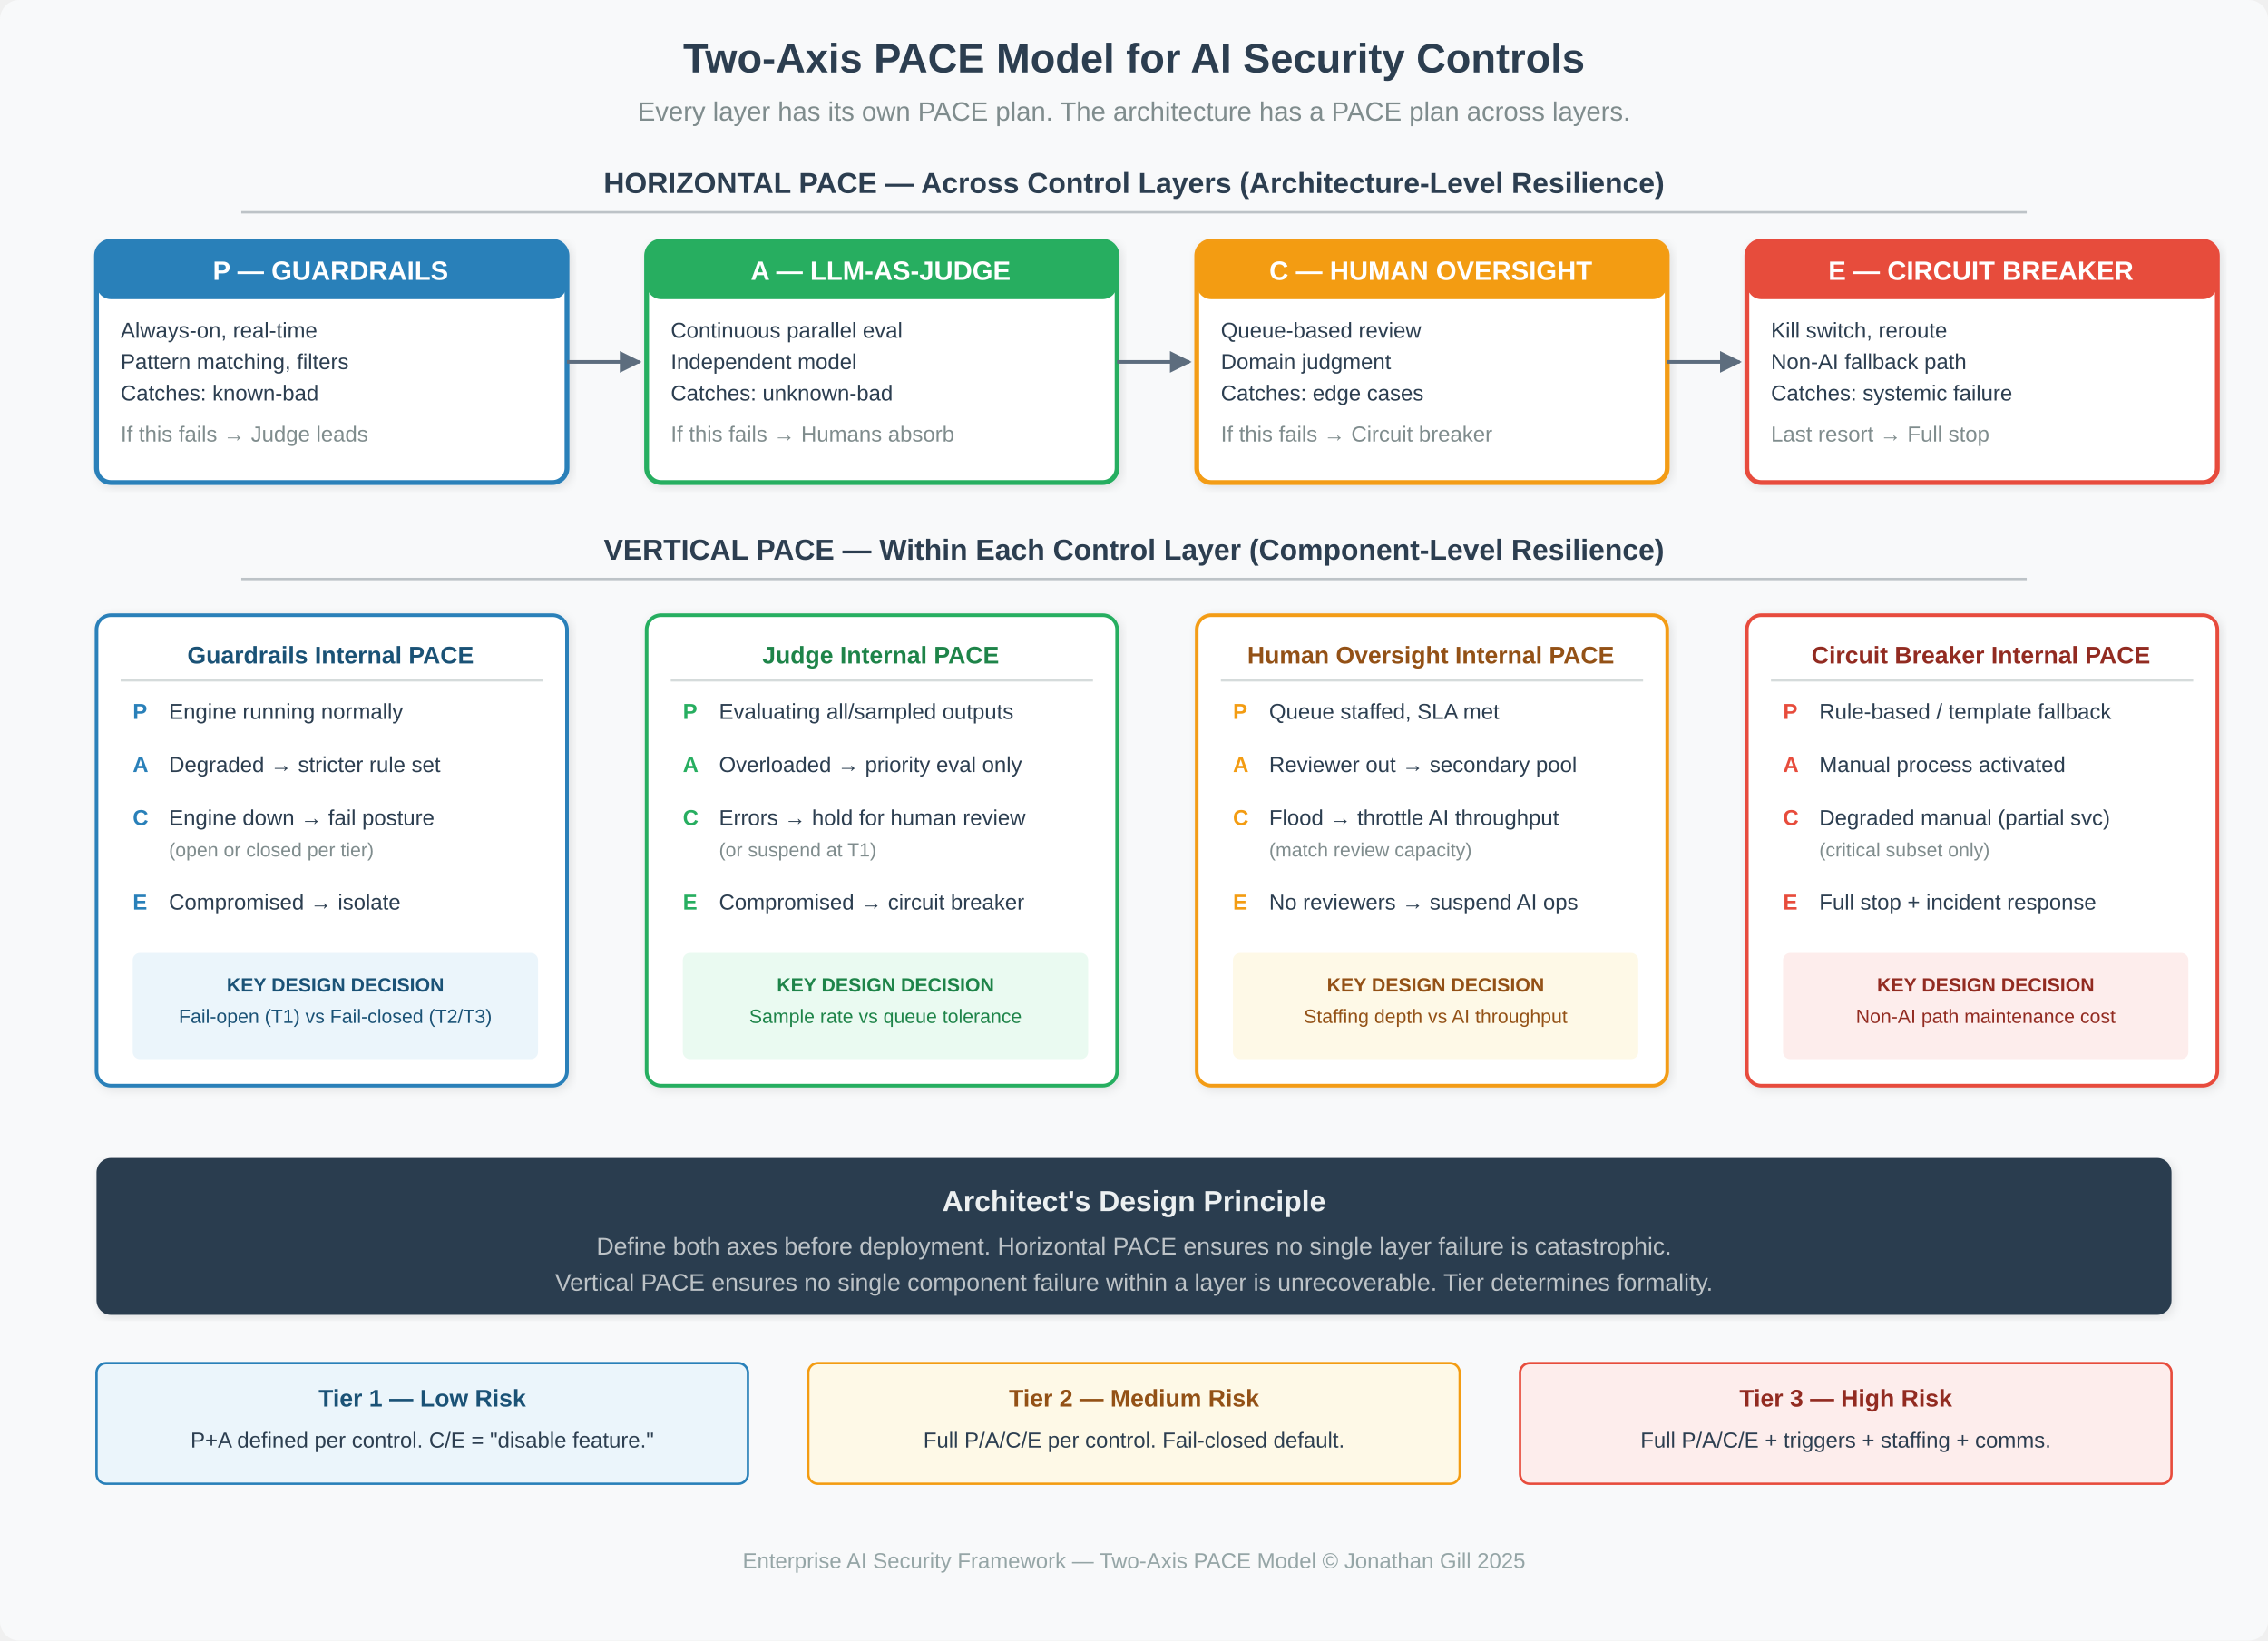
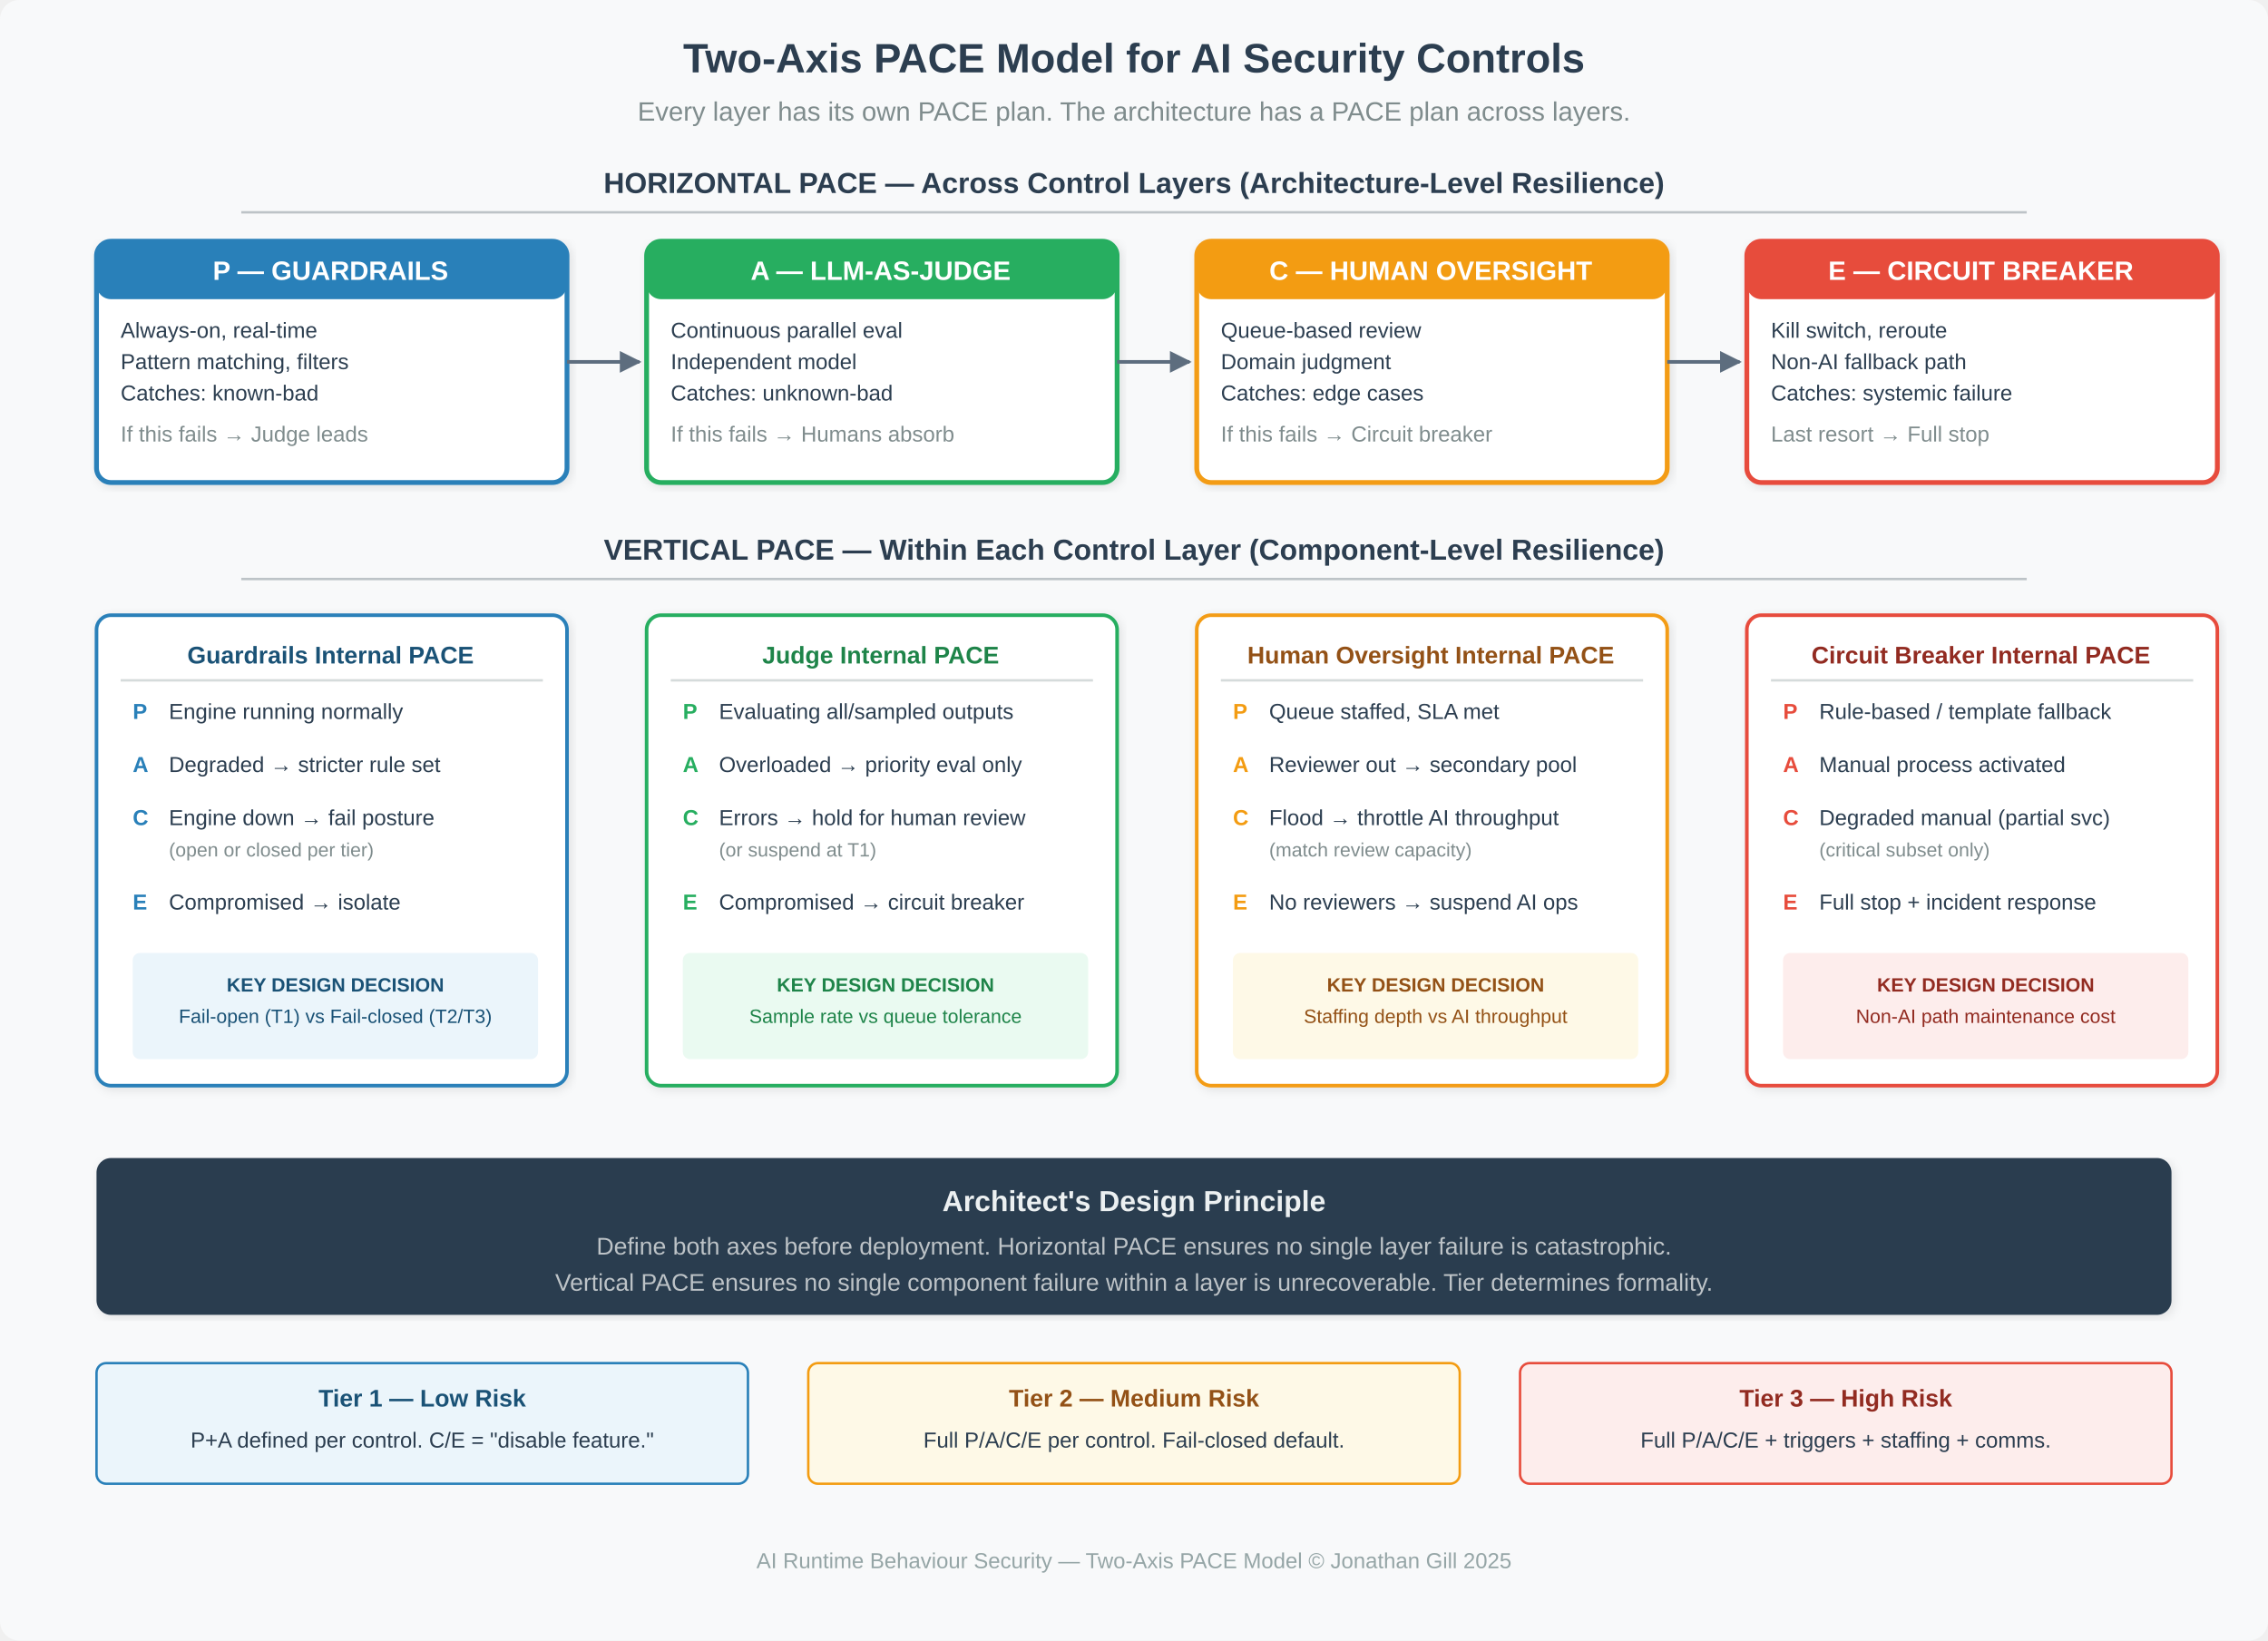
<svg xmlns="http://www.w3.org/2000/svg" width="940" height="680" viewBox="0 0 940 680" font-family="Arial, Helvetica, sans-serif">
  <defs>
    <filter id="shadow" x="-2%" y="-2%" width="104%" height="106%">
      <feDropShadow dx="1" dy="1" stdDeviation="2" flood-opacity="0.1" />
    </filter>
    <marker id="arrow" viewBox="0 0 10 10" refX="9" refY="5" markerWidth="6" markerHeight="6" orient="auto">
      <path d="M 0 0 L 10 5 L 0 10 z" fill="#5d6d7e" />
    </marker>
    <marker id="arrowDown" viewBox="0 0 10 10" refX="5" refY="9" markerWidth="6" markerHeight="6" orient="auto">
      <path d="M 0 0 L 10 5 L 0 10 z" fill="#5d6d7e" />
    </marker>
  </defs>
  <rect width="940" height="680" fill="#f8f9fa" rx="8" />
  <text x="470" y="30" text-anchor="middle" font-size="17" font-weight="bold" fill="#2c3e50">Two-Axis PACE Model for AI Security Controls</text>
  <text x="470" y="50" text-anchor="middle" font-size="11" fill="#7f8c8d">Every layer has its own PACE plan. The architecture has a PACE plan across layers.</text>
  <text x="470" y="80" text-anchor="middle" font-size="12" font-weight="bold" fill="#2c3e50">HORIZONTAL PACE — Across Control Layers (Architecture-Level Resilience)</text>
  <line x1="100" y1="88" x2="840" y2="88" stroke="#bdc3c7" stroke-width="1" />
  <rect x="40" y="100" width="195" height="100" rx="6" fill="#fff" stroke="#2980b9" stroke-width="2" filter="url(#shadow)" />
  <rect x="40" y="100" width="195" height="24" rx="6" fill="#2980b9" />
  <text x="137" y="116" text-anchor="middle" font-size="11" font-weight="bold" fill="#fff">P — GUARDRAILS</text>
  <text x="50" y="140" font-size="9" fill="#2c3e50">Always-on, real-time</text>
  <text x="50" y="153" font-size="9" fill="#2c3e50">Pattern matching, filters</text>
  <text x="50" y="166" font-size="9" fill="#2c3e50">Catches: known-bad</text>
  <text x="50" y="183" font-size="9" fill="#7f8c8d">If this fails → Judge leads</text>
  <line x1="235" y1="150" x2="265" y2="150" stroke="#5d6d7e" stroke-width="1.5" marker-end="url(#arrow)" />
  <rect x="268" y="100" width="195" height="100" rx="6" fill="#fff" stroke="#27ae60" stroke-width="2" filter="url(#shadow)" />
  <rect x="268" y="100" width="195" height="24" rx="6" fill="#27ae60" />
  <text x="365" y="116" text-anchor="middle" font-size="11" font-weight="bold" fill="#fff">A — LLM-AS-JUDGE</text>
  <text x="278" y="140" font-size="9" fill="#2c3e50">Continuous parallel eval</text>
  <text x="278" y="153" font-size="9" fill="#2c3e50">Independent model</text>
  <text x="278" y="166" font-size="9" fill="#2c3e50">Catches: unknown-bad</text>
  <text x="278" y="183" font-size="9" fill="#7f8c8d">If this fails → Humans absorb</text>
  <line x1="463" y1="150" x2="493" y2="150" stroke="#5d6d7e" stroke-width="1.5" marker-end="url(#arrow)" />
  <rect x="496" y="100" width="195" height="100" rx="6" fill="#fff" stroke="#f39c12" stroke-width="2" filter="url(#shadow)" />
  <rect x="496" y="100" width="195" height="24" rx="6" fill="#f39c12" />
  <text x="593" y="116" text-anchor="middle" font-size="11" font-weight="bold" fill="#fff">C — HUMAN OVERSIGHT</text>
  <text x="506" y="140" font-size="9" fill="#2c3e50">Queue-based review</text>
  <text x="506" y="153" font-size="9" fill="#2c3e50">Domain judgment</text>
  <text x="506" y="166" font-size="9" fill="#2c3e50">Catches: edge cases</text>
  <text x="506" y="183" font-size="9" fill="#7f8c8d">If this fails → Circuit breaker</text>
  <line x1="691" y1="150" x2="721" y2="150" stroke="#5d6d7e" stroke-width="1.5" marker-end="url(#arrow)" />
  <rect x="724" y="100" width="195" height="100" rx="6" fill="#fff" stroke="#e74c3c" stroke-width="2" filter="url(#shadow)" />
  <rect x="724" y="100" width="195" height="24" rx="6" fill="#e74c3c" />
  <text x="821" y="116" text-anchor="middle" font-size="11" font-weight="bold" fill="#fff">E — CIRCUIT BREAKER</text>
  <text x="734" y="140" font-size="9" fill="#2c3e50">Kill switch, reroute</text>
  <text x="734" y="153" font-size="9" fill="#2c3e50">Non-AI fallback path</text>
  <text x="734" y="166" font-size="9" fill="#2c3e50">Catches: systemic failure</text>
  <text x="734" y="183" font-size="9" fill="#7f8c8d">Last resort → Full stop</text>
  <text x="470" y="232" text-anchor="middle" font-size="12" font-weight="bold" fill="#2c3e50">VERTICAL PACE — Within Each Control Layer (Component-Level Resilience)</text>
  <line x1="100" y1="240" x2="840" y2="240" stroke="#bdc3c7" stroke-width="1" />
  <rect x="40" y="255" width="195" height="195" rx="6" fill="#fff" stroke="#2980b9" stroke-width="1.5" filter="url(#shadow)" />
  <text x="137" y="275" text-anchor="middle" font-size="10" font-weight="bold" fill="#1a5276">Guardrails Internal PACE</text>
  <line x1="50" y1="282" x2="225" y2="282" stroke="#d5dbdb" stroke-width="1" />
  <text x="55" y="298" font-size="9" font-weight="bold" fill="#2980b9">P</text>
  <text x="70" y="298" font-size="9" fill="#2c3e50">Engine running normally</text>
  <text x="55" y="320" font-size="9" font-weight="bold" fill="#2980b9">A</text>
  <text x="70" y="320" font-size="9" fill="#2c3e50">Degraded → stricter rule set</text>
  <text x="55" y="342" font-size="9" font-weight="bold" fill="#2980b9">C</text>
  <text x="70" y="342" font-size="9" fill="#2c3e50">Engine down → fail posture</text>
  <text x="70" y="355" font-size="8" fill="#7f8c8d">(open or closed per tier)</text>
  <text x="55" y="377" font-size="9" font-weight="bold" fill="#2980b9">E</text>
  <text x="70" y="377" font-size="9" fill="#2c3e50">Compromised → isolate</text>
  <rect x="55" y="395" width="168" height="44" rx="3" fill="#ebf5fb" />
  <text x="139" y="411" text-anchor="middle" font-size="8" font-weight="bold" fill="#1a5276">KEY DESIGN DECISION</text>
  <text x="139" y="424" text-anchor="middle" font-size="8" fill="#1a5276">Fail-open (T1) vs Fail-closed (T2/T3)</text>
  <rect x="268" y="255" width="195" height="195" rx="6" fill="#fff" stroke="#27ae60" stroke-width="1.5" filter="url(#shadow)" />
  <text x="365" y="275" text-anchor="middle" font-size="10" font-weight="bold" fill="#1e8449">Judge Internal PACE</text>
  <line x1="278" y1="282" x2="453" y2="282" stroke="#d5dbdb" stroke-width="1" />
  <text x="283" y="298" font-size="9" font-weight="bold" fill="#27ae60">P</text>
  <text x="298" y="298" font-size="9" fill="#2c3e50">Evaluating all/sampled outputs</text>
  <text x="283" y="320" font-size="9" font-weight="bold" fill="#27ae60">A</text>
  <text x="298" y="320" font-size="9" fill="#2c3e50">Overloaded → priority eval only</text>
  <text x="283" y="342" font-size="9" font-weight="bold" fill="#27ae60">C</text>
  <text x="298" y="342" font-size="9" fill="#2c3e50">Errors → hold for human review</text>
  <text x="298" y="355" font-size="8" fill="#7f8c8d">(or suspend at T1)</text>
  <text x="283" y="377" font-size="9" font-weight="bold" fill="#27ae60">E</text>
  <text x="298" y="377" font-size="9" fill="#2c3e50">Compromised → circuit breaker</text>
  <rect x="283" y="395" width="168" height="44" rx="3" fill="#eafaf1" />
  <text x="367" y="411" text-anchor="middle" font-size="8" font-weight="bold" fill="#1e8449">KEY DESIGN DECISION</text>
  <text x="367" y="424" text-anchor="middle" font-size="8" fill="#1e8449">Sample rate vs queue tolerance</text>
  <rect x="496" y="255" width="195" height="195" rx="6" fill="#fff" stroke="#f39c12" stroke-width="1.5" filter="url(#shadow)" />
  <text x="593" y="275" text-anchor="middle" font-size="10" font-weight="bold" fill="#935116">Human Oversight Internal PACE</text>
  <line x1="506" y1="282" x2="681" y2="282" stroke="#d5dbdb" stroke-width="1" />
  <text x="511" y="298" font-size="9" font-weight="bold" fill="#f39c12">P</text>
  <text x="526" y="298" font-size="9" fill="#2c3e50">Queue staffed, SLA met</text>
  <text x="511" y="320" font-size="9" font-weight="bold" fill="#f39c12">A</text>
  <text x="526" y="320" font-size="9" fill="#2c3e50">Reviewer out → secondary pool</text>
  <text x="511" y="342" font-size="9" font-weight="bold" fill="#f39c12">C</text>
  <text x="526" y="342" font-size="9" fill="#2c3e50">Flood → throttle AI throughput</text>
  <text x="526" y="355" font-size="8" fill="#7f8c8d">(match review capacity)</text>
  <text x="511" y="377" font-size="9" font-weight="bold" fill="#f39c12">E</text>
  <text x="526" y="377" font-size="9" fill="#2c3e50">No reviewers → suspend AI ops</text>
  <rect x="511" y="395" width="168" height="44" rx="3" fill="#fef9e7" />
  <text x="595" y="411" text-anchor="middle" font-size="8" font-weight="bold" fill="#935116">KEY DESIGN DECISION</text>
  <text x="595" y="424" text-anchor="middle" font-size="8" fill="#935116">Staffing depth vs AI throughput</text>
  <rect x="724" y="255" width="195" height="195" rx="6" fill="#fff" stroke="#e74c3c" stroke-width="1.5" filter="url(#shadow)" />
  <text x="821" y="275" text-anchor="middle" font-size="10" font-weight="bold" fill="#922b21">Circuit Breaker Internal PACE</text>
  <line x1="734" y1="282" x2="909" y2="282" stroke="#d5dbdb" stroke-width="1" />
  <text x="739" y="298" font-size="9" font-weight="bold" fill="#e74c3c">P</text>
  <text x="754" y="298" font-size="9" fill="#2c3e50">Rule-based / template fallback</text>
  <text x="739" y="320" font-size="9" font-weight="bold" fill="#e74c3c">A</text>
  <text x="754" y="320" font-size="9" fill="#2c3e50">Manual process activated</text>
  <text x="739" y="342" font-size="9" font-weight="bold" fill="#e74c3c">C</text>
  <text x="754" y="342" font-size="9" fill="#2c3e50">Degraded manual (partial svc)</text>
  <text x="754" y="355" font-size="8" fill="#7f8c8d">(critical subset only)</text>
  <text x="739" y="377" font-size="9" font-weight="bold" fill="#e74c3c">E</text>
  <text x="754" y="377" font-size="9" fill="#2c3e50">Full stop + incident response</text>
  <rect x="739" y="395" width="168" height="44" rx="3" fill="#fdedec" />
  <text x="823" y="411" text-anchor="middle" font-size="8" font-weight="bold" fill="#922b21">KEY DESIGN DECISION</text>
  <text x="823" y="424" text-anchor="middle" font-size="8" fill="#922b21">Non-AI path maintenance cost</text>
  <rect x="40" y="480" width="860" height="65" rx="6" fill="#2c3e50" filter="url(#shadow)" />
  <text x="470" y="502" text-anchor="middle" font-size="12" font-weight="bold" fill="#ecf0f1">Architect's Design Principle</text>
  <text x="470" y="520" text-anchor="middle" font-size="10" fill="#bdc3c7">Define both axes before deployment. Horizontal PACE ensures no single layer failure is catastrophic.</text>
  <text x="470" y="535" text-anchor="middle" font-size="10" fill="#bdc3c7">Vertical PACE ensures no single component failure within a layer is unrecoverable. Tier determines formality.</text>
  <rect x="40" y="565" width="270" height="50" rx="4" fill="#ebf5fb" stroke="#2980b9" stroke-width="1" />
  <text x="175" y="583" text-anchor="middle" font-size="10" font-weight="bold" fill="#1a5276">Tier 1 — Low Risk</text>
  <text x="175" y="600" text-anchor="middle" font-size="9" fill="#2c3e50">P+A defined per control. C/E = "disable feature."</text>
  <rect x="335" y="565" width="270" height="50" rx="4" fill="#fef9e7" stroke="#f39c12" stroke-width="1" />
  <text x="470" y="583" text-anchor="middle" font-size="10" font-weight="bold" fill="#935116">Tier 2 — Medium Risk</text>
  <text x="470" y="600" text-anchor="middle" font-size="9" fill="#2c3e50">Full P/A/C/E per control. Fail-closed default.</text>
  <rect x="630" y="565" width="270" height="50" rx="4" fill="#fdedec" stroke="#e74c3c" stroke-width="1" />
  <text x="765" y="583" text-anchor="middle" font-size="10" font-weight="bold" fill="#922b21">Tier 3 — High Risk</text>
  <text x="765" y="600" text-anchor="middle" font-size="9" fill="#2c3e50">Full P/A/C/E + triggers + staffing + comms.</text>
-   <text x="470" y="650" text-anchor="middle" font-size="9" fill="#95a5a6">Enterprise AI Security Framework — Two-Axis PACE Model © Jonathan Gill 2025</text>
+   <text x="470" y="650" text-anchor="middle" font-size="9" fill="#95a5a6">AI Runtime Behaviour Security — Two-Axis PACE Model © Jonathan Gill 2025</text>
</svg>
